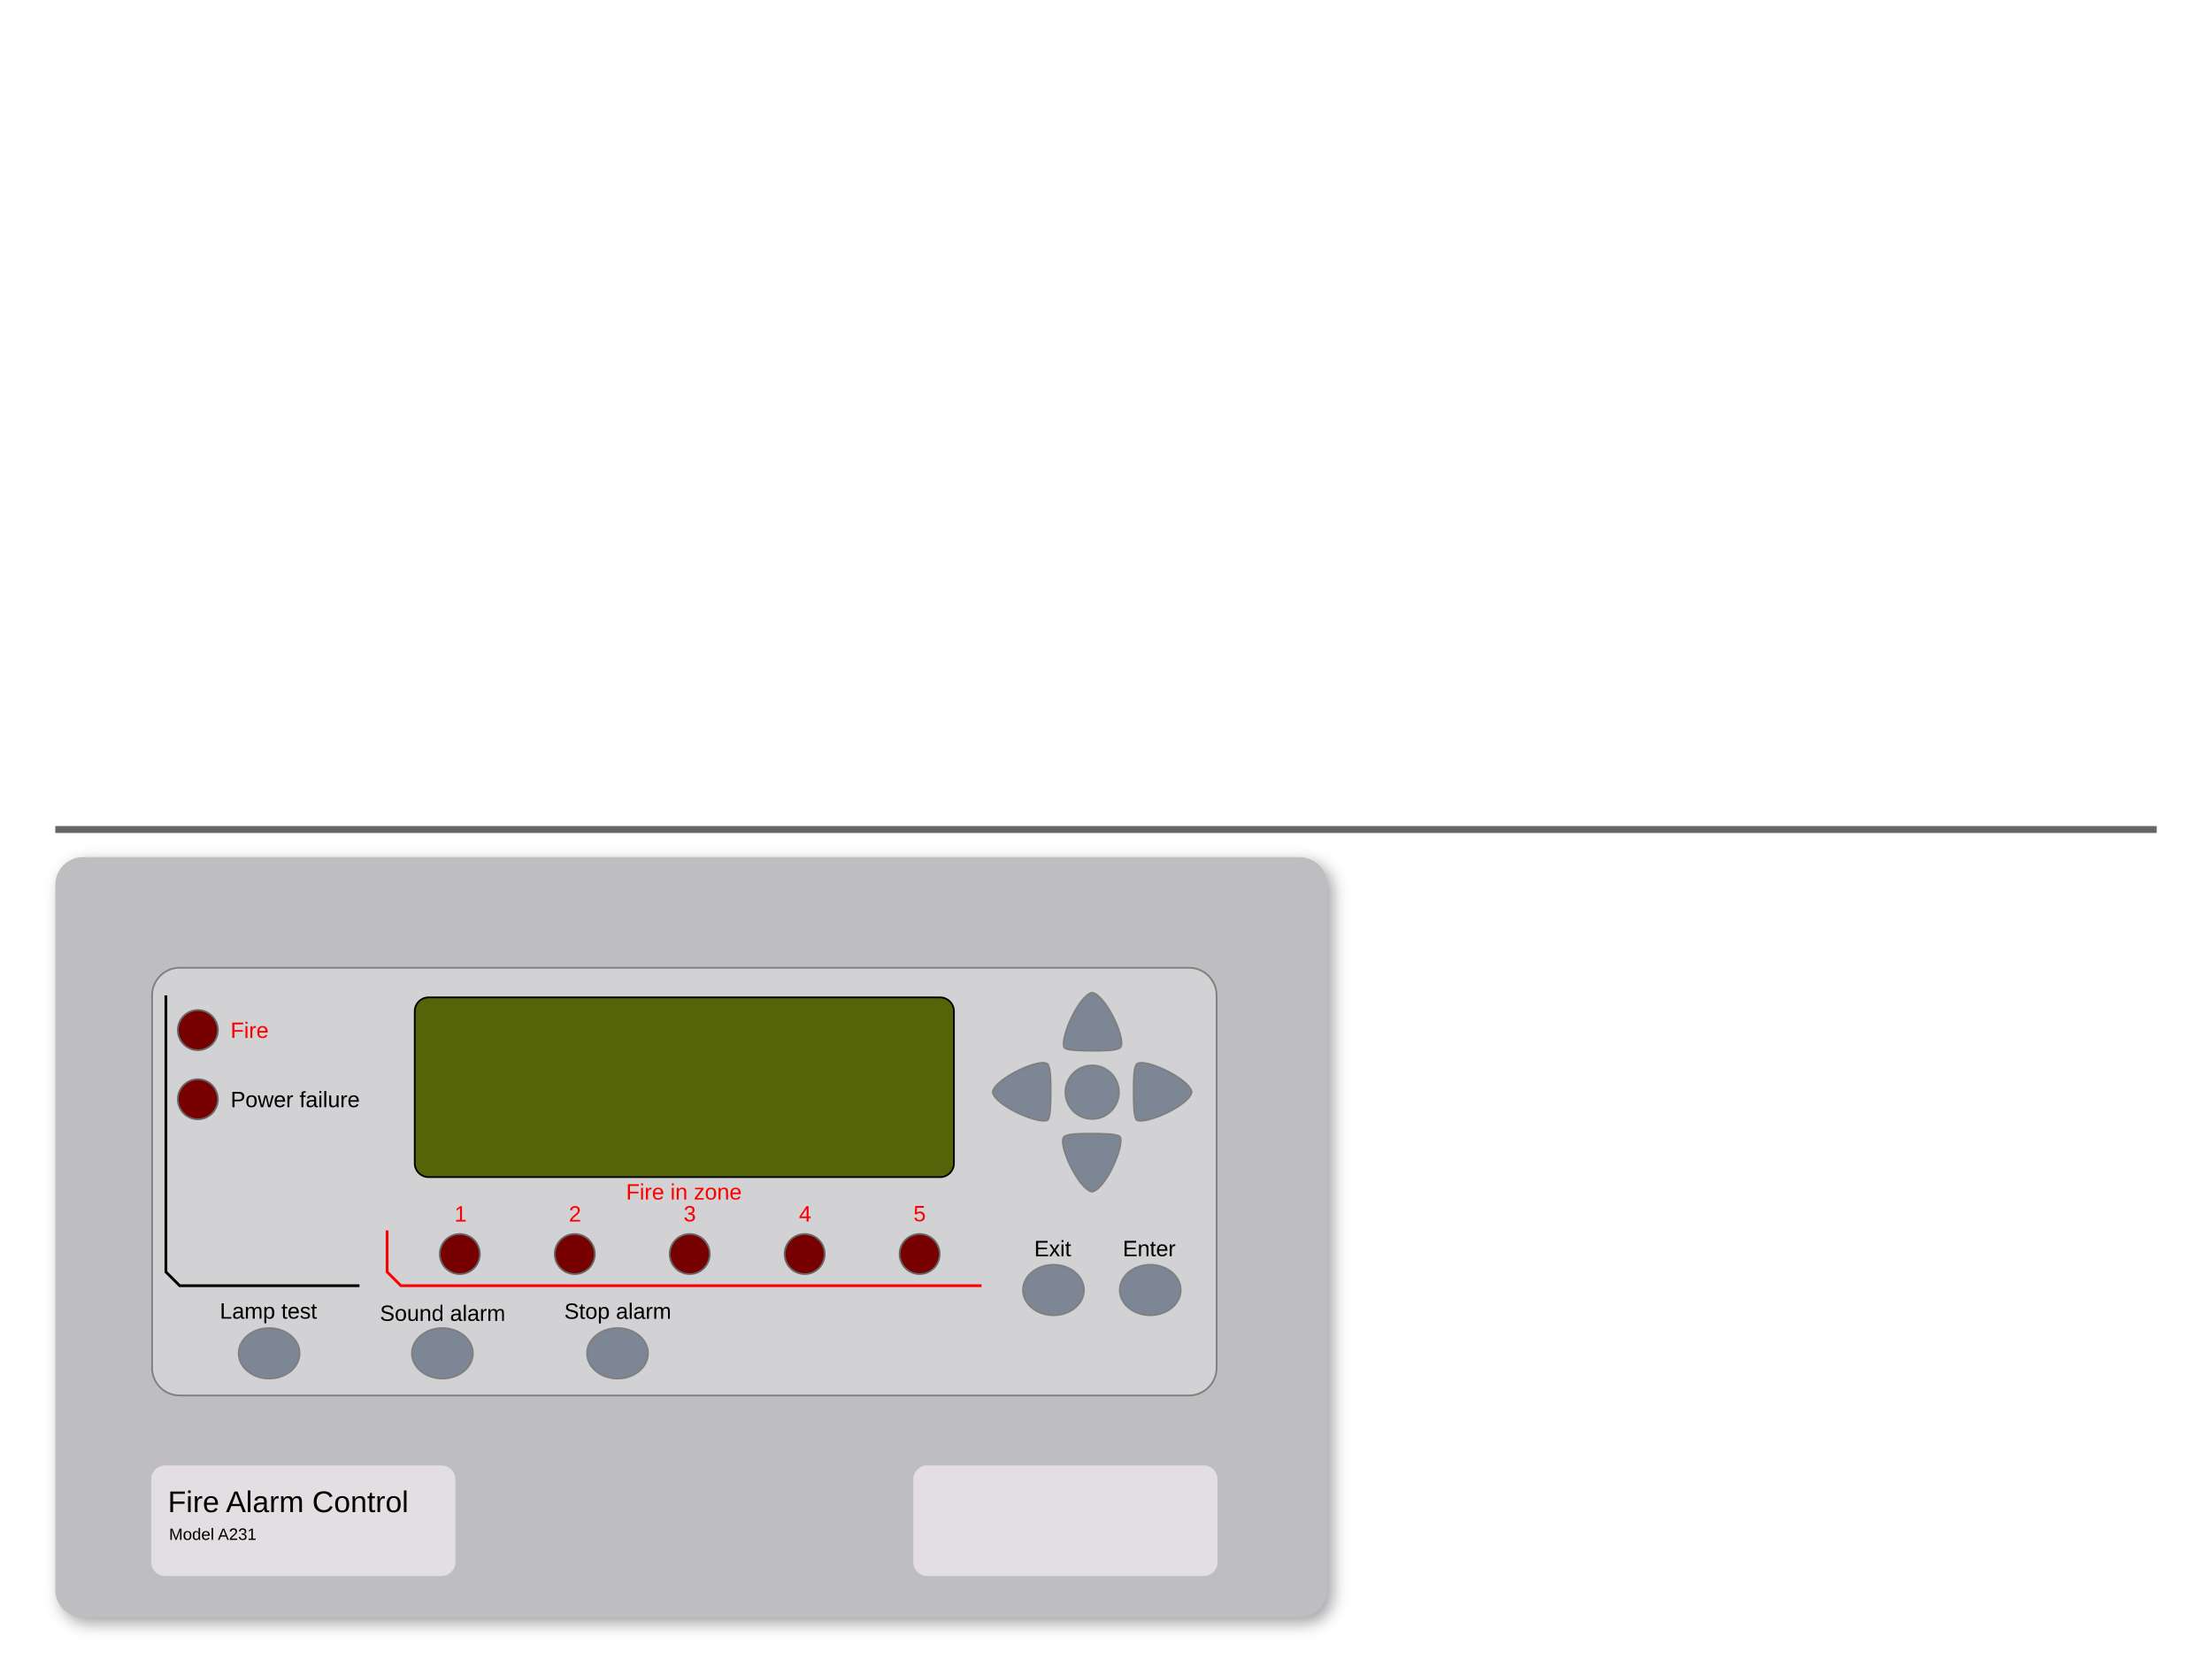
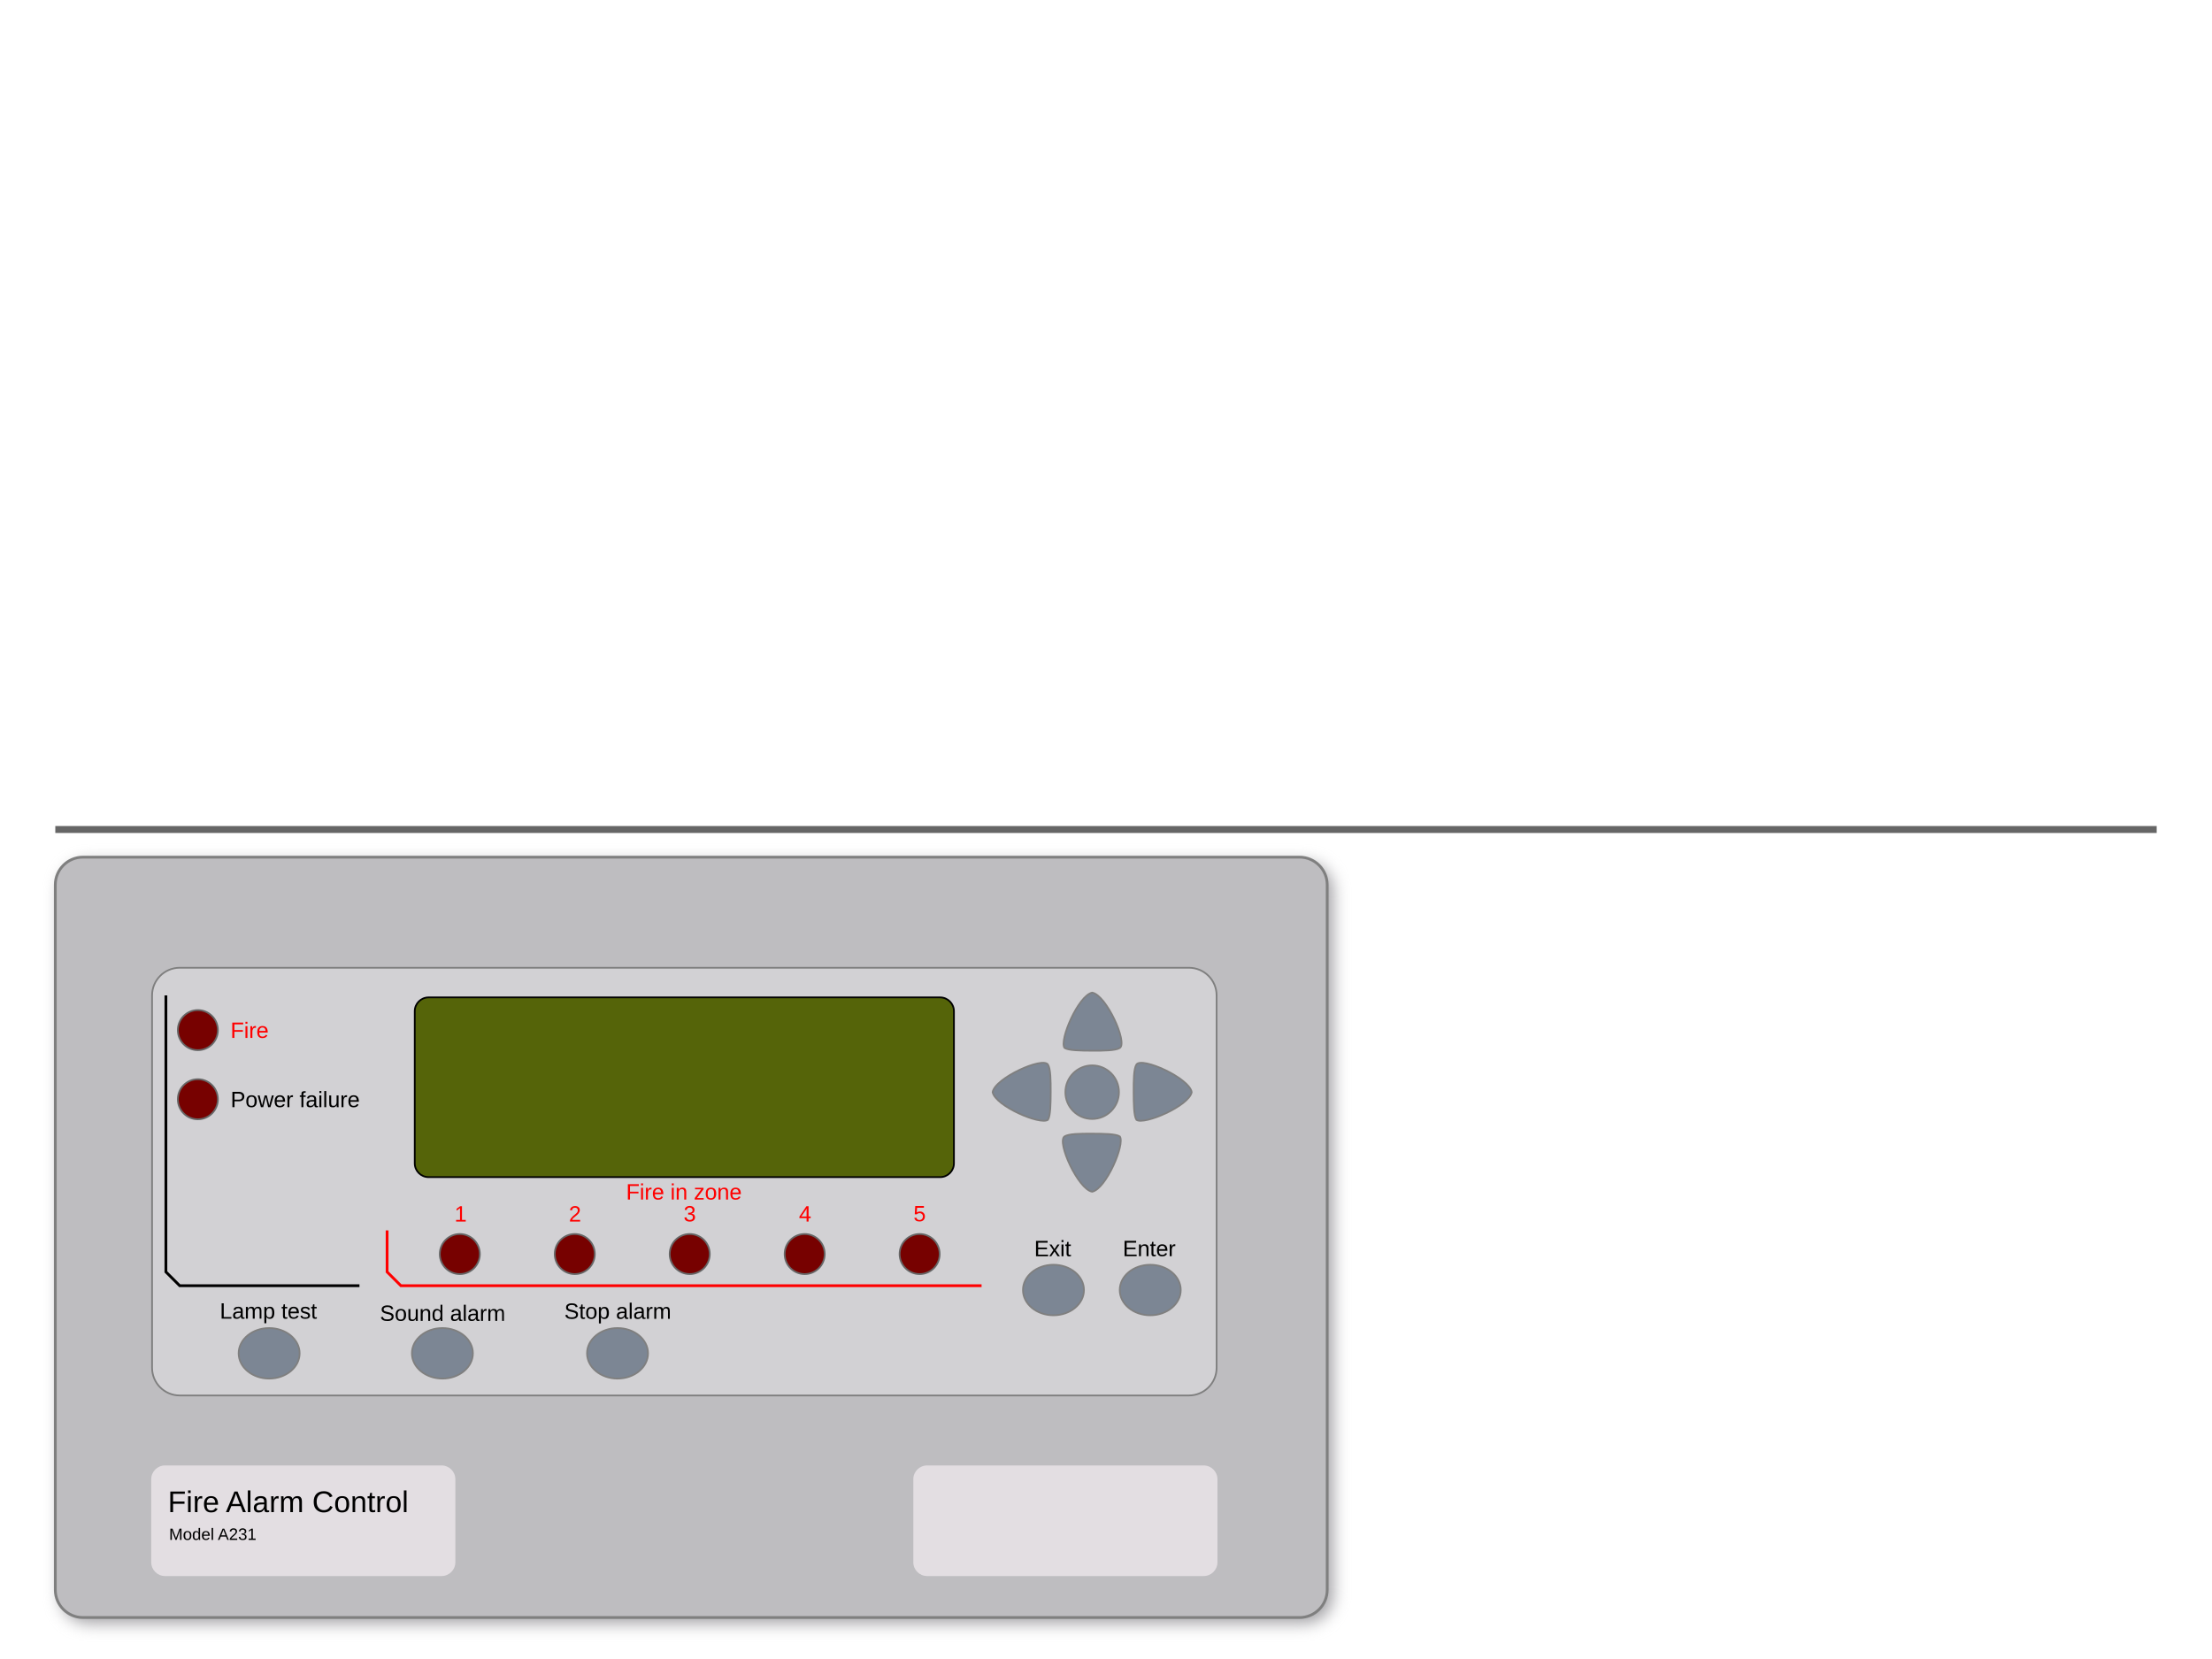
<svg xmlns="http://www.w3.org/2000/svg" width="800" height="600" viewBox="0 0 211.667 158.75" version="1.1" id="svg5" xml:space="preserve">
  <defs id="defs2">
    <filter style="color-interpolation-filters:sRGB" id="filter12251" x="-0.015" y="-0.026" width="1.031" height="1.051">
      <feGaussianBlur stdDeviation="0.774" id="feGaussianBlur12253" />
    </filter>
    <filter style="color-interpolation-filters:sRGB" id="filter4691" x="-0.41" y="-0.425" width="1.821" height="1.851">
      <feGaussianBlur stdDeviation="0.328" id="feGaussianBlur4693" />
    </filter>
  </defs>
  <g id="layer1">
    <rect style="opacity:1;fill:#9f9ea2;fill-opacity:1;stroke-width:0.665;stroke-linecap:round;stroke-linejoin:round;stroke-dasharray:none;stroke-opacity:0;filter:url(#filter12251)" id="rect12249" width="121.708" height="72.76" x="5.821" y="82.55" ry="2.646" rx="2.646" />
    <path style="fill:#666666;stroke:#666666;stroke-width:0.665;stroke-linecap:butt;stroke-linejoin:miter;stroke-opacity:1;stroke-dasharray:none" d="M 5.292,79.375 H 206.375" id="path5278" />
-     <rect style="opacity:1;fill:#bebdc0;fill-opacity:1;stroke-width:0.665;stroke-linecap:round;stroke-linejoin:round;stroke-dasharray:none;stroke-opacity:0" id="rect5338" width="121.708" height="72.76" x="5.292" y="82.021" ry="2.646" rx="2.646" />
+     <rect style="opacity:1;fill:#bebdc0;fill-opacity:1;stroke-width:0.265;stroke-linecap:round;stroke-linejoin:round;stroke-dasharray:none;stroke-opacity:1;stroke:#7f7f7f" id="rect5338" width="121.708" height="72.76" x="5.292" y="82.021" ry="2.646" rx="2.646" />
    <rect style="fill:#d2d1d4;fill-opacity:1;stroke:#7f7f7f;stroke-width:0.165;stroke-linecap:round;stroke-linejoin:round;stroke-dasharray:none;stroke-opacity:1" id="rect5338-2" width="101.865" height="40.928" x="14.552" y="92.604" ry="2.646" rx="2.646" />
    <rect style="fill:#556409;fill-opacity:1;stroke:#000000;stroke-width:0.165;stroke-linecap:round;stroke-linejoin:round;stroke-dasharray:none;stroke-opacity:1" id="rect5338-2-8" width="51.594" height="17.198" x="39.688" y="95.441" ry="1.323" rx="1.323" />
    <rect style="opacity:1;fill:#e3dee2;fill-opacity:1;stroke-width:0.665;stroke-linecap:round;stroke-linejoin:round;stroke-dasharray:none;stroke-opacity:0" id="rect8354" width="29.104" height="10.583" x="14.47" y="140.229" rx="1.323" ry="1.323" />
    <rect style="fill:#e3dee2;fill-opacity:1;stroke-width:0.665;stroke-linecap:round;stroke-linejoin:round;stroke-dasharray:none;stroke-opacity:0" id="rect8354-9" width="29.104" height="10.583" x="87.395" y="140.229" rx="1.323" ry="1.323" />
    <text xml:space="preserve" style="font-size:2.858px;line-height:1.25;font-family:Cambria;-inkscape-font-specification:Cambria;letter-spacing:0px;word-spacing:0px;stroke-width:0.265" x="16.063" y="144.692" id="text9152">
      <tspan id="tspan9150" style="font-style:normal;font-variant:normal;font-weight:normal;font-stretch:normal;font-family:Arial;-inkscape-font-specification:Arial;stroke-width:0.265" x="16.063" y="144.692">Fire Alarm Control</tspan>
    </text>
    <text xml:space="preserve" style="font-size:2.117px;line-height:1.25;font-family:Cambria;-inkscape-font-specification:Cambria;letter-spacing:0px;word-spacing:0px;stroke-width:0.265" x="98.966" y="120.211" id="text9152-16">
      <tspan id="tspan9150-1" style="font-style:normal;font-variant:normal;font-weight:normal;font-stretch:normal;font-size:2.117px;font-family:Arial;-inkscape-font-specification:Arial;stroke-width:0.265" x="98.966" y="120.211">Exit</tspan>
    </text>
    <text xml:space="preserve" style="font-size:2.117px;line-height:1.25;font-family:Cambria;-inkscape-font-specification:Cambria;letter-spacing:0px;word-spacing:0px;stroke-width:0.265" x="21.037" y="126.184" id="text9152-16-1">
      <tspan id="tspan9150-1-5" style="font-style:normal;font-variant:normal;font-weight:normal;font-stretch:normal;font-size:2.117px;font-family:Arial;-inkscape-font-specification:Arial;stroke-width:0.265" x="21.037" y="126.184">Lamp test</tspan>
    </text>
    <text xml:space="preserve" style="font-size:2.117px;line-height:1.25;font-family:Cambria;-inkscape-font-specification:Cambria;letter-spacing:0px;word-spacing:0px;stroke-width:0.265" x="107.439" y="120.205" id="text9152-16-2">
      <tspan id="tspan9150-1-7" style="font-style:normal;font-variant:normal;font-weight:normal;font-stretch:normal;font-size:2.117px;font-family:Arial;-inkscape-font-specification:Arial;stroke-width:0.265" x="107.439" y="120.205">Enter</tspan>
    </text>
    <text xml:space="preserve" style="font-size:2.117px;line-height:1.25;font-family:Cambria;-inkscape-font-specification:Cambria;letter-spacing:0px;word-spacing:0px;fill:#ff0000;stroke-width:0.765;stroke-dasharray:none" x="59.912" y="114.784" id="text9152-17">
      <tspan id="tspan9150-2" style="font-style:normal;font-variant:normal;font-weight:normal;font-stretch:normal;font-size:2.117px;font-family:Arial;-inkscape-font-specification:Arial;fill:#ff0000;stroke-width:0.765;stroke-dasharray:none" x="59.912" y="114.784">Fire in zone</tspan>
    </text>
    <text xml:space="preserve" style="font-size:2.117px;line-height:1.25;font-family:Cambria;-inkscape-font-specification:Cambria;letter-spacing:0px;word-spacing:0px;fill:#ff0000;stroke-width:0.765;stroke-dasharray:none" x="22.054" y="99.318" id="text9152-17-7">
      <tspan id="tspan9150-2-4" style="font-style:normal;font-variant:normal;font-weight:normal;font-stretch:normal;font-size:2.117px;font-family:Arial;-inkscape-font-specification:Arial;fill:#ff0000;stroke-width:0.765;stroke-dasharray:none" x="22.054" y="99.318">Fire</tspan>
    </text>
    <text xml:space="preserve" style="font-size:2.117px;line-height:1.25;font-family:Cambria;-inkscape-font-specification:Cambria;letter-spacing:0px;word-spacing:0px;fill:#000000;stroke-width:0.765;stroke-dasharray:none" x="22.065" y="105.946" id="text9152-17-7-1">
      <tspan id="tspan9150-2-4-6" style="font-style:normal;font-variant:normal;font-weight:normal;font-stretch:normal;font-size:2.117px;font-family:Arial;-inkscape-font-specification:Arial;fill:#000000;stroke-width:0.765;stroke-dasharray:none" x="22.065" y="105.946">Power failure</tspan>
    </text>
    <text xml:space="preserve" style="font-size:2.117px;line-height:1.25;font-family:Cambria;-inkscape-font-specification:Cambria;letter-spacing:0px;word-spacing:0px;fill:#ff0000;stroke-width:0.765;stroke-dasharray:none" x="43.49" y="116.891" id="text9152-17-7-1-8">
      <tspan id="tspan9150-2-4-6-9" style="font-style:normal;font-variant:normal;font-weight:normal;font-stretch:normal;font-size:2.117px;font-family:Arial;-inkscape-font-specification:Arial;fill:#ff0000;stroke-width:0.765;stroke-dasharray:none" x="43.49" y="116.891">1</tspan>
    </text>
    <text xml:space="preserve" style="font-size:2.117px;line-height:1.25;font-family:Cambria;-inkscape-font-specification:Cambria;letter-spacing:0px;word-spacing:0px;fill:#ff0000;stroke-width:0.765;stroke-dasharray:none" x="54.435" y="116.891" id="text9152-17-7-1-8-0">
      <tspan id="tspan9150-2-4-6-9-3" style="font-style:normal;font-variant:normal;font-weight:normal;font-stretch:normal;font-size:2.117px;font-family:Arial;-inkscape-font-specification:Arial;fill:#ff0000;stroke-width:0.765;stroke-dasharray:none" x="54.435" y="116.891">2</tspan>
    </text>
    <text xml:space="preserve" style="font-size:2.117px;line-height:1.25;font-family:Cambria;-inkscape-font-specification:Cambria;letter-spacing:0px;word-spacing:0px;fill:#ff0000;stroke-width:0.765;stroke-dasharray:none" x="65.415" y="116.877" id="text9152-17-7-1-8-0-8">
      <tspan id="tspan9150-2-4-6-9-3-5" style="font-style:normal;font-variant:normal;font-weight:normal;font-stretch:normal;font-size:2.117px;font-family:Arial;-inkscape-font-specification:Arial;fill:#ff0000;stroke-width:0.765;stroke-dasharray:none" x="65.415" y="116.877">3</tspan>
    </text>
    <text xml:space="preserve" style="font-size:2.117px;line-height:1.25;font-family:Cambria;-inkscape-font-specification:Cambria;letter-spacing:0px;word-spacing:0px;fill:#ff0000;stroke-width:0.765;stroke-dasharray:none" x="76.449" y="116.888" id="text9152-17-7-1-8-0-8-9">
      <tspan id="tspan9150-2-4-6-9-3-5-5" style="font-style:normal;font-variant:normal;font-weight:normal;font-stretch:normal;font-size:2.117px;font-family:Arial;-inkscape-font-specification:Arial;fill:#ff0000;stroke-width:0.765;stroke-dasharray:none" x="76.449" y="116.888">4</tspan>
    </text>
    <text xml:space="preserve" style="font-size:2.117px;line-height:1.25;font-family:Cambria;-inkscape-font-specification:Cambria;letter-spacing:0px;word-spacing:0px;fill:#ff0000;stroke-width:0.765;stroke-dasharray:none" x="87.41" y="116.865" id="text9152-17-7-1-8-0-8-9-6">
      <tspan id="tspan9150-2-4-6-9-3-5-5-3" style="font-style:normal;font-variant:normal;font-weight:normal;font-stretch:normal;font-size:2.117px;font-family:Arial;-inkscape-font-specification:Arial;fill:#ff0000;stroke-width:0.765;stroke-dasharray:none" x="87.41" y="116.865">5</tspan>
    </text>
    <text xml:space="preserve" style="font-size:1.584px;line-height:1.25;font-family:Cambria;-inkscape-font-specification:Cambria;letter-spacing:0px;word-spacing:0px;stroke-width:0.265" x="16.18" y="147.353" id="text9152-1">
      <tspan id="tspan9150-0" style="font-style:normal;font-variant:normal;font-weight:normal;font-stretch:normal;font-family:Arial;-inkscape-font-specification:Arial;stroke-width:0.265" x="16.18" y="147.353">Model A231</tspan>
    </text>
    <ellipse style="opacity:1;fill:#7c8694;fill-opacity:1;stroke:#7f7f7f;stroke-width:0.165;stroke-linecap:round;stroke-linejoin:round;stroke-dasharray:none;stroke-opacity:1" id="path10242" cx="100.806" cy="123.442" rx="2.917" ry="2.417" />
    <ellipse style="fill:#5c6471;fill-opacity:1;stroke:#7f7f7f;stroke-width:0.165;stroke-linecap:round;stroke-linejoin:round;stroke-dasharray:none;stroke-opacity:1" id="path10242-8" cx="180.756" cy="167.939" rx="2.917" ry="2.417" />
    <ellipse style="fill:#7c8694;fill-opacity:1;stroke:#7f7f7f;stroke-width:0.165;stroke-linecap:round;stroke-linejoin:round;stroke-dasharray:none;stroke-opacity:1" id="path10242-6" cx="25.754" cy="129.5" rx="2.917" ry="2.417" />
    <text xml:space="preserve" style="font-size:2.117px;line-height:1.25;font-family:Cambria;-inkscape-font-specification:Cambria;letter-spacing:0px;word-spacing:0px;stroke-width:0.265" x="36.353" y="126.394" id="text9152-16-1-4">
      <tspan id="tspan9150-1-5-5" style="font-style:normal;font-variant:normal;font-weight:normal;font-stretch:normal;font-size:2.117px;font-family:Arial;-inkscape-font-specification:Arial;stroke-width:0.265" x="36.353" y="126.394">Sound alarm</tspan>
    </text>
    <ellipse style="fill:#7c8694;fill-opacity:1;stroke:#7f7f7f;stroke-width:0.165;stroke-linecap:round;stroke-linejoin:round;stroke-dasharray:none;stroke-opacity:1" id="path10242-6-3" cx="42.333" cy="129.5" rx="2.917" ry="2.417" />
    <text xml:space="preserve" style="font-size:2.117px;line-height:1.25;font-family:Cambria;-inkscape-font-specification:Cambria;letter-spacing:0px;word-spacing:0px;stroke-width:0.265" x="53.995" y="126.197" id="text9152-16-1-4-9">
      <tspan id="tspan9150-1-5-5-6" style="font-style:normal;font-variant:normal;font-weight:normal;font-stretch:normal;font-size:2.117px;font-family:Arial;-inkscape-font-specification:Arial;stroke-width:0.265" x="53.995" y="126.197">Stop alarm</tspan>
    </text>
    <ellipse style="fill:#7c8694;fill-opacity:1;stroke:#7f7f7f;stroke-width:0.165;stroke-linecap:round;stroke-linejoin:round;stroke-dasharray:none;stroke-opacity:1" id="path10242-6-3-9" cx="59.092" cy="129.5" rx="2.917" ry="2.417" />
    <ellipse style="fill:#7c8694;fill-opacity:1;stroke:#7f7f7f;stroke-width:0.165;stroke-linecap:round;stroke-linejoin:round;stroke-dasharray:none;stroke-opacity:1" id="path10242-9" cx="110.067" cy="123.442" rx="2.917" ry="2.417" />
    <ellipse style="fill:#7c8694;fill-opacity:1;stroke:#7f7f7f;stroke-width:0.165;stroke-linecap:round;stroke-linejoin:round;stroke-dasharray:none;stroke-opacity:1" id="path10242-5" cx="104.51" cy="104.51" rx="2.563" ry="2.563" />
    <path style="fill:#7c8694;fill-opacity:1;stroke:#7f7f7f;stroke-width:0.165;stroke-linecap:butt;stroke-linejoin:miter;stroke-dasharray:none;stroke-opacity:1" d="m 101.865,100.277 c 0.38,0.246 1.528,0.261 2.646,0.265 1.137,0.004 2.244,-0.007 2.646,-0.265 0.767,-0.526 -1.302,-5.069 -2.646,-5.292 -1.323,0.265 -3.172,4.555 -2.646,5.292 z" id="path11106" />
    <path style="fill:#7c8694;fill-opacity:1;stroke:#7f7f7f;stroke-width:0.165;stroke-linecap:butt;stroke-linejoin:miter;stroke-dasharray:none;stroke-opacity:1" d="m 107.156,108.744 c -0.38,-0.246 -1.528,-0.261 -2.646,-0.265 -1.137,-0.004 -2.244,0.007 -2.646,0.265 -0.767,0.526 1.302,5.069 2.646,5.292 1.323,-0.265 3.172,-4.555 2.646,-5.292 z" id="path11106-6" />
    <path style="fill:#7c8694;fill-opacity:1;stroke:#7f7f7f;stroke-width:0.165;stroke-linecap:butt;stroke-linejoin:miter;stroke-dasharray:none;stroke-opacity:1" d="m 100.277,107.156 c 0.246,-0.38 0.261,-1.528 0.265,-2.646 0.004,-1.137 -0.007,-2.244 -0.265,-2.646 -0.526,-0.767 -5.069,1.302 -5.292,2.646 0.265,1.323 4.555,3.172 5.292,2.646 z" id="path11106-6-6" />
    <path style="fill:#7c8694;fill-opacity:1;stroke:#7f7f7f;stroke-width:0.165;stroke-linecap:butt;stroke-linejoin:miter;stroke-dasharray:none;stroke-opacity:1" d="m 108.744,107.156 c -0.246,-0.38 -0.261,-1.528 -0.265,-2.646 -0.004,-1.137 0.007,-2.244 0.265,-2.646 0.526,-0.767 5.069,1.302 5.292,2.646 -0.265,1.323 -4.555,3.172 -5.292,2.646 z" id="path11106-6-6-1" />
    <path style="fill:none;stroke:#ff0000;stroke-width:0.265px;stroke-linecap:butt;stroke-linejoin:miter;stroke-opacity:1" d="m 37.042,117.74 v 3.969 l 1.323,1.323 h 55.562" id="path11491" />
    <path style="fill:none;stroke:#000000;stroke-width:0.265px;stroke-linecap:butt;stroke-linejoin:miter;stroke-opacity:1" d="m 15.875,95.25 v 26.458 l 1.323,1.323 17.198,-1e-5" id="path11491-6" />
    <circle style="fill:#770100;fill-opacity:1;stroke:#666666;stroke-width:0.165;stroke-linecap:round;stroke-linejoin:round" id="path906" cx="18.933" cy="98.573" r="1.917" />
    <circle style="fill:#770100;fill-opacity:1;stroke:#666666;stroke-width:0.165;stroke-linecap:round;stroke-linejoin:round" id="path906-8" cx="44" cy="120" r="1.917" />
    <circle style="fill:#770100;fill-opacity:1;stroke:#666666;stroke-width:0.165;stroke-linecap:round;stroke-linejoin:round" id="path906-8-2" cx="55" cy="120" r="1.917" />
    <circle style="fill:#770100;fill-opacity:1;stroke:#666666;stroke-width:0.165;stroke-linecap:round;stroke-linejoin:round" id="path906-8-2-0" cx="66" cy="120" r="1.917" />
    <circle style="fill:#770100;fill-opacity:1;stroke:#666666;stroke-width:0.165;stroke-linecap:round;stroke-linejoin:round" id="path906-8-2-0-1" cx="77" cy="120" r="1.917" />
    <circle style="fill:#770100;fill-opacity:1;stroke:#666666;stroke-width:0.165;stroke-linecap:round;stroke-linejoin:round" id="path906-8-2-0-1-3" cx="88" cy="120" r="1.917" />
    <circle style="fill:#ff0032;fill-opacity:1;stroke:#666666;stroke-width:0.165;stroke-linecap:round;stroke-linejoin:round" id="path906-50" cx="171.56" cy="167.939" r="1.917" />
    <circle style="fill:#770100;fill-opacity:1;stroke:#666666;stroke-width:0.165;stroke-linecap:round;stroke-linejoin:round" id="path906-5" cx="18.933" cy="105.188" r="1.917" />
    <ellipse style="opacity:0.71;mix-blend-mode:normal;fill:#fdf2f5;fill-opacity:1;stroke:none;stroke-width:0.211;stroke-linecap:round;stroke-linejoin:round;filter:url(#filter4691)" id="circle4689" cx="171.131" cy="167.41" rx="0.959" ry="0.925" transform="matrix(0.7964394,0,0,0.7702703,34.95123,38.58308)" />
  </g>
</svg>
